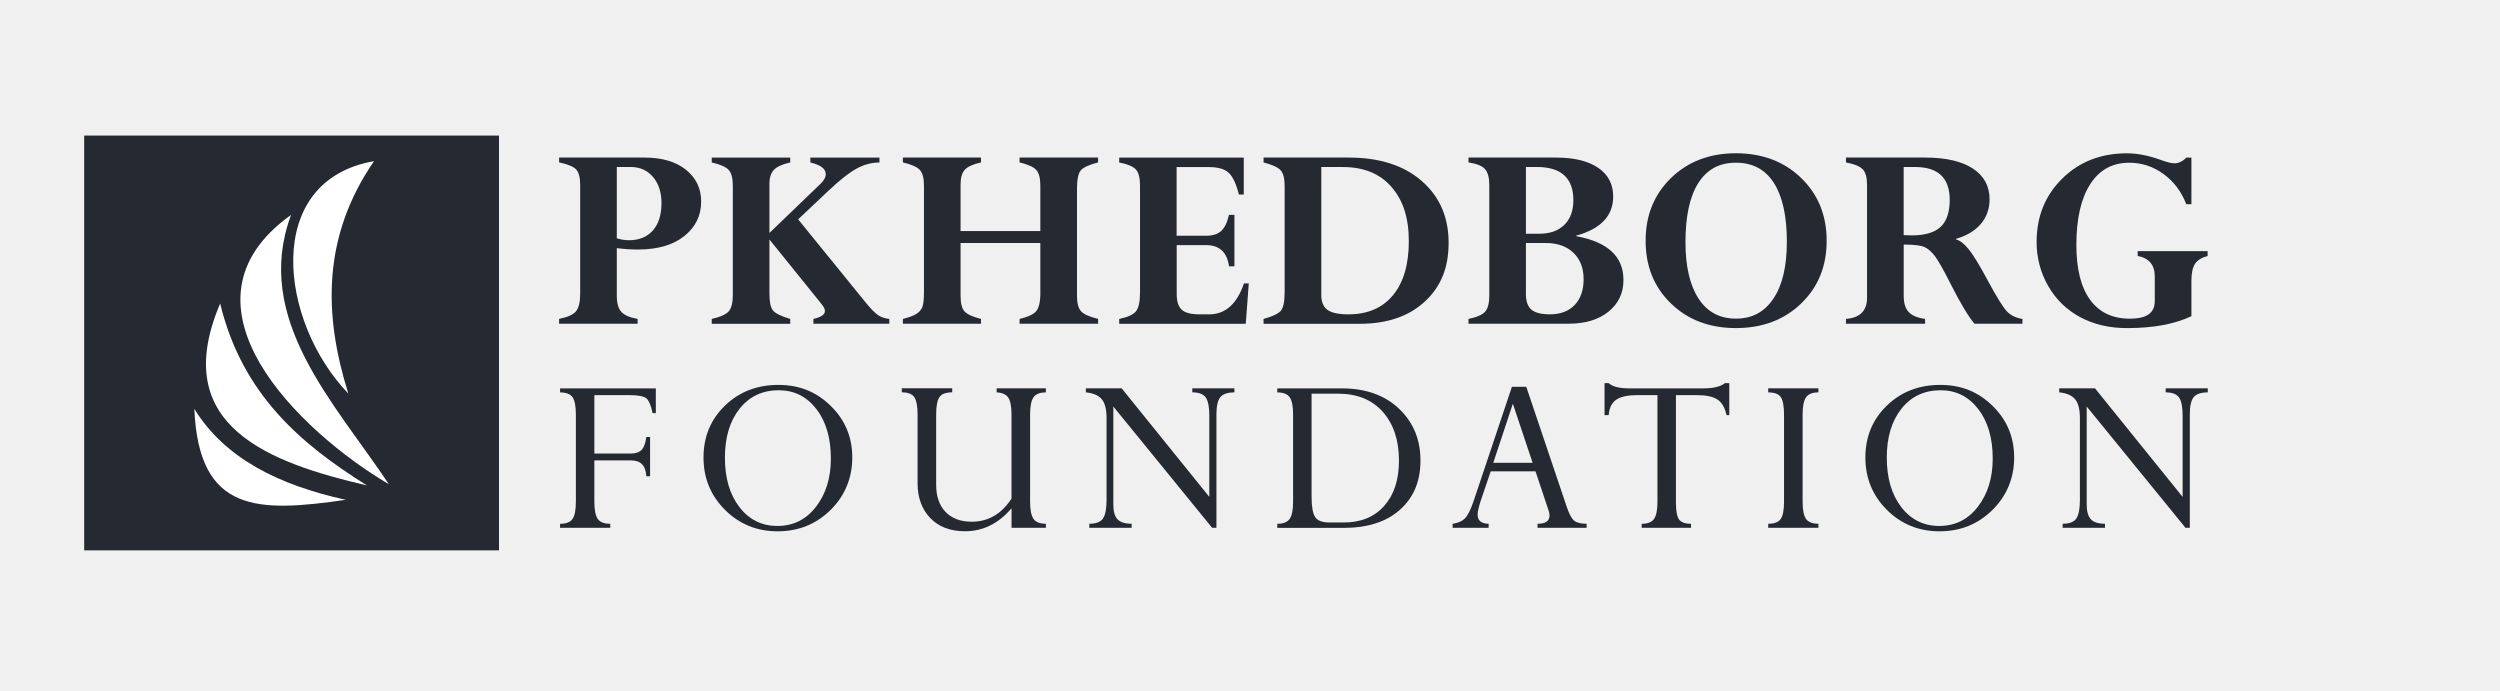
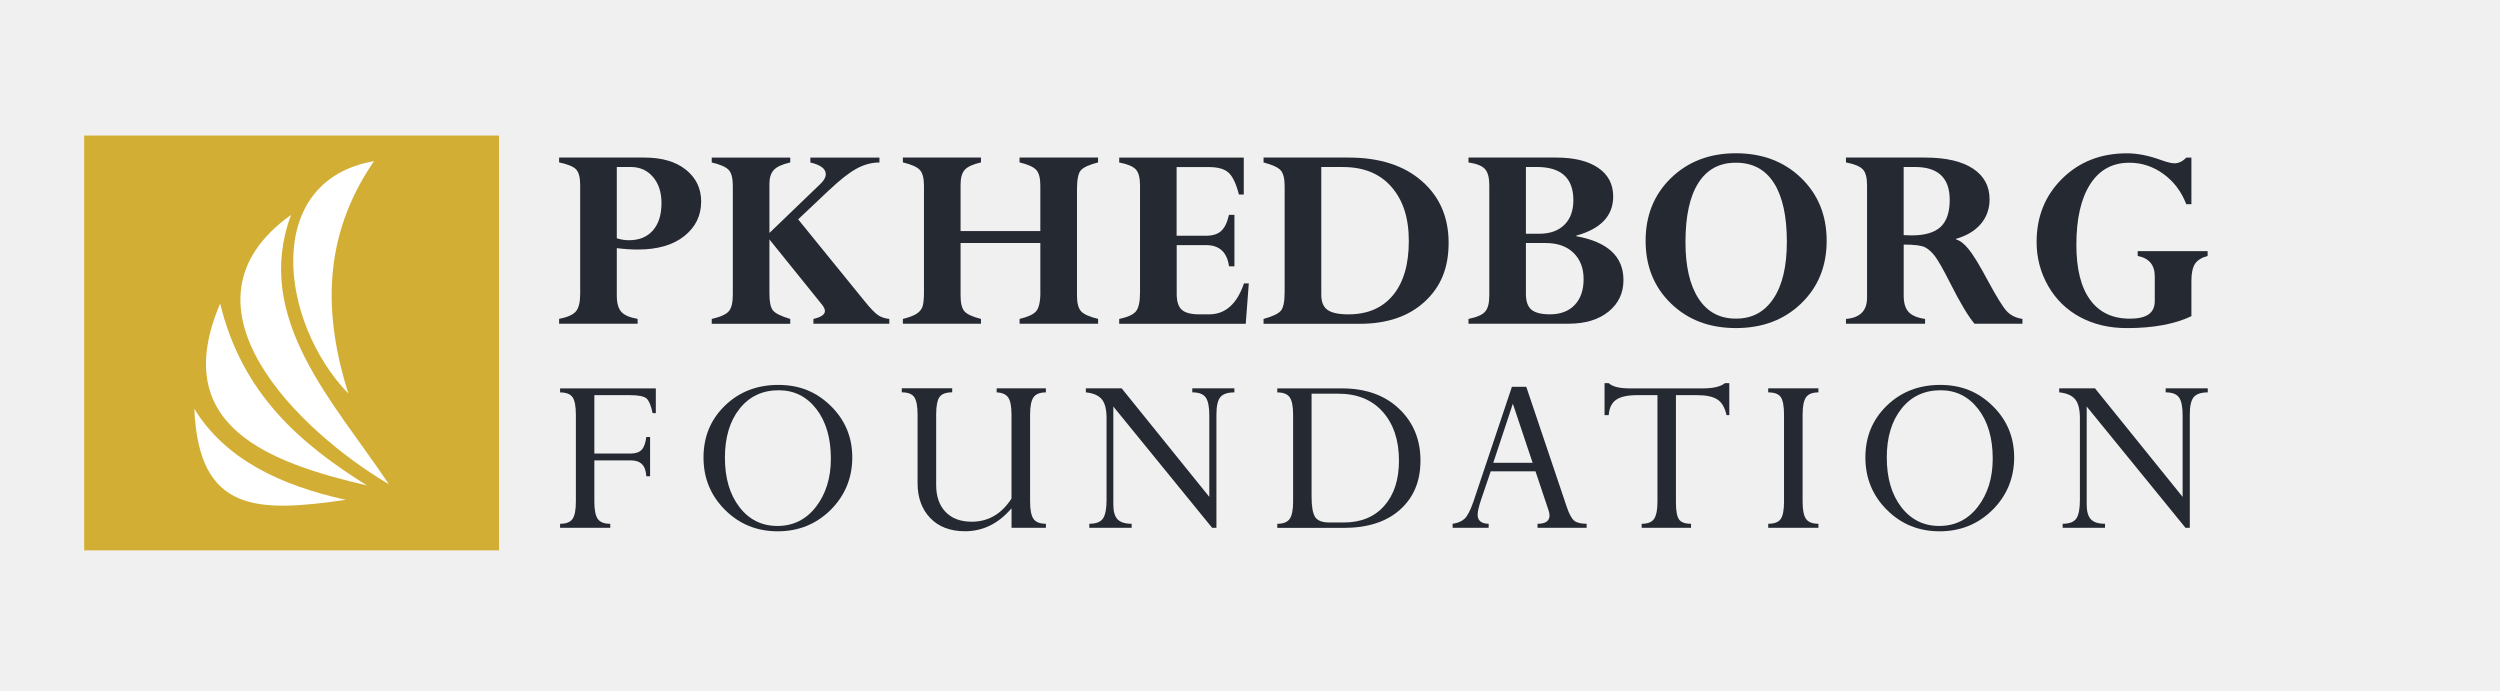
<svg xmlns="http://www.w3.org/2000/svg" id="Layer_1" version="1.1" viewBox="0 0 841.89 232.39">
  <defs>
    <style>
      .st0 {
        font-family: Perpetua, Perpetua;
        font-size: 74.44px;
        letter-spacing: .11em;
      }

      .st0, .st1 {
        fill: #2a3689;
      }

      .st2 {
        fill: #252932;
      }

      .st3 {
        fill: #fff;
        fill-rule: evenodd;
      }

      .st4 {
        fill: #d3ae34;
      }

      .st1 {
        font-family: Perpetua-Bold, Perpetua;
        font-size: 86.84px;
        font-weight: 700;
      }
    </style>
  </defs>
-   <rect class="st2" x="28.35" y="45.65" width="139.69" height="139.69" />
+   <rect class="st4" x="28.35" y="45.65" width="139.69" height="139.69" />
  <g>
    <path class="st3" d="M125.94,54.27c-17.42,25.4-17.03,51.63-8.63,78.27-23.26-24.08-29.09-71.69,8.63-78.27h0Z" />
    <path class="st3" d="M98.02,72.36c-42.06,30.03,3.23,73.24,32.94,90.71-18.23-27.4-45.97-55.65-32.94-90.71h0Z" />
    <path class="st3" d="M123.58,163.48c-22.28-13.94-42.03-30.69-49.44-61.26-17.67,41.47,17.05,53.69,49.44,61.26h0Z" />
    <path class="st3" d="M116.46,168.32c-22.35-4.91-40.69-13.85-51.02-30.63,1.51,35.29,21.5,34.86,51.02,30.63h0Z" />
  </g>
  <g>
    <path class="st2" d="M188.28,53.06h28.73c5.92,0,10.58,1.37,13.99,4.11,3.41,2.74,5.12,6.31,5.12,10.7,0,4.73-1.89,8.61-5.68,11.63-3.78,3.02-8.99,4.53-15.63,4.53-2.31,0-4.67-.16-7.1-.47v15.98c0,2.52.51,4.34,1.52,5.47,1.01,1.12,2.84,1.92,5.49,2.38v1.63h-26.44v-1.63c2.83-.56,4.73-1.41,5.68-2.55.95-1.14,1.42-3.12,1.42-5.96v-36.53c0-2.55-.45-4.31-1.35-5.28-.9-.97-2.82-1.76-5.75-2.38v-1.64ZM212.43,56.24h-4.72v24.01c1.43.44,2.8.65,4.11.65,3.43,0,6.1-1.1,8.04-3.29,1.93-2.2,2.9-5.27,2.9-9.23,0-3.61-.95-6.54-2.85-8.78-1.9-2.24-4.39-3.36-7.48-3.36Z" />
    <path class="st2" d="M279.19,64.03l-10.41,9.84,22.4,27.58c1.87,2.31,3.33,3.84,4.39,4.59,1.05.75,2.36,1.21,3.91,1.36v1.63h-25.56v-1.63c2.58-.59,3.88-1.48,3.88-2.66,0-.65-.39-1.45-1.17-2.38l-17.52-21.72v18.27c0,2.71.38,4.57,1.15,5.58.77,1.01,2.72,1.99,5.86,2.92v1.63h-26.44v-1.63c2.96-.68,4.88-1.56,5.77-2.62.89-1.06,1.33-2.9,1.33-5.51v-36.72c0-2.55-.46-4.33-1.38-5.33-.92-1-2.83-1.84-5.72-2.52v-1.64h26.44v1.64c-2.73.62-4.58,1.47-5.55,2.55-.97,1.07-1.46,2.61-1.46,4.6v16.59l17.24-16.59c1.15-1.09,1.73-2.16,1.73-3.22,0-1.81-1.73-3.11-5.19-3.92v-1.64h23.27v1.64c-2.62,0-5.19.69-7.73,2.08-2.54,1.39-5.61,3.8-9.23,7.25Z" />
    <path class="st2" d="M350.34,98.33v-16.49h-26.86v17.71c0,2.55.44,4.32,1.31,5.3.87.98,2.73,1.83,5.56,2.55v1.63h-26.3v-1.63c1.99-.5,3.48-1.04,4.46-1.64.98-.59,1.67-1.35,2.06-2.27.39-.92.58-2.64.58-5.16v-35.79c0-2.52-.46-4.29-1.38-5.3-.92-1.01-2.83-1.86-5.72-2.55v-1.64h26.3v1.64c-2.71.62-4.53,1.46-5.47,2.5-.93,1.04-1.4,2.69-1.4,4.93v15.7h26.86v-15.28c0-2.52-.45-4.29-1.36-5.3-.91-1.01-2.79-1.86-5.64-2.55v-1.64h26.44v1.64c-2.99.78-4.92,1.66-5.79,2.64-.87.98-1.31,3.12-1.31,6.42v35.79c0,2.49.45,4.24,1.36,5.26.9,1.01,2.82,1.88,5.75,2.59v1.63h-26.44v-1.63c2.73-.62,4.58-1.47,5.55-2.55.97-1.07,1.46-3.25,1.46-6.52Z" />
    <path class="st2" d="M413.88,72.36h1.82v17.33h-1.82c-.65-4.77-3.24-7.15-7.76-7.15h-9.86v16.45c0,2.52.57,4.3,1.72,5.33,1.15,1.03,3.12,1.54,5.92,1.54h3.26c5.47,0,9.39-3.47,11.75-10.42h1.63l-1.03,13.6h-42.61v-1.63c2.82-.59,4.69-1.44,5.62-2.55s1.39-3.25,1.39-6.42v-35.97c0-2.62-.48-4.43-1.44-5.44-.96-1.01-2.82-1.78-5.57-2.31v-1.64h41.95v12.43h-1.64c-.93-3.64-2.09-6.1-3.48-7.36-1.39-1.26-3.6-1.89-6.66-1.89h-10.84v23.13h9.86c2.24,0,3.96-.53,5.14-1.6s2.06-2.87,2.62-5.41Z" />
    <path class="st2" d="M425.51,109.03v-1.63c2.96-.81,4.88-1.71,5.77-2.69s1.33-3.11,1.33-6.38v-35.69c0-2.52-.44-4.28-1.33-5.28s-2.81-1.88-5.77-2.66v-1.64h28.64c10.4,0,18.62,2.63,24.64,7.9,6.03,5.26,9.04,12.19,9.04,20.79s-2.69,14.9-8.08,19.86-12.68,7.43-21.86,7.43h-32.38ZM452.24,56.24h-7.29v43.03c0,2.4.7,4.1,2.1,5.09,1.4,1,3.74,1.5,7.01,1.5,6.48,0,11.49-2.15,15.04-6.45,3.55-4.3,5.33-10.37,5.33-18.22s-1.95-13.77-5.84-18.24c-3.89-4.47-9.34-6.7-16.35-6.7Z" />
    <path class="st2" d="M528.22,109.03h-33.7v-1.63c2.91-.59,4.8-1.44,5.69-2.55s1.32-2.87,1.32-5.3v-37.19c0-2.55-.49-4.37-1.46-5.44-.97-1.07-2.82-1.81-5.55-2.22v-1.64h29.5c6.04,0,10.75,1.14,14.14,3.43,3.39,2.29,5.09,5.52,5.09,9.69,0,6.48-4.14,10.87-12.43,13.17v.19c10.59,1.93,15.89,6.85,15.89,14.76,0,4.39-1.68,7.94-5.04,10.65-3.36,2.71-7.84,4.06-13.44,4.06ZM513.86,56.24v22.47h4.53c3.58,0,6.38-1,8.41-2.99s3.04-4.77,3.04-8.32c0-7.44-4.11-11.17-12.33-11.17h-3.64ZM520.49,81.84h-6.63v17.15c0,2.49.62,4.26,1.87,5.3s3.33,1.56,6.26,1.56c3.52,0,6.28-1.05,8.29-3.15s3.01-5.01,3.01-8.71-1.13-6.62-3.39-8.83c-2.26-2.21-5.4-3.32-9.41-3.32Z" />
    <path class="st2" d="M615.14,81.09c0,8.57-2.87,15.6-8.6,21.12s-13.05,8.27-21.96,8.27-16.16-2.76-21.86-8.27c-5.7-5.51-8.55-12.55-8.55-21.12s2.86-15.62,8.57-21.16c5.72-5.54,13-8.32,21.84-8.32s16.23,2.77,21.96,8.32c5.73,5.54,8.6,12.6,8.6,21.16ZM601.74,81.47c0-8.69-1.46-15.31-4.37-19.86-2.91-4.55-7.17-6.82-12.78-6.82s-9.76,2.27-12.66,6.82c-2.9,4.55-4.34,11.2-4.34,19.95,0,8.13,1.46,14.45,4.39,18.97,2.93,4.52,7.13,6.77,12.61,6.77s9.59-2.24,12.61-6.73c3.02-4.49,4.53-10.85,4.53-19.11Z" />
    <path class="st2" d="M621.64,109.03v-1.63c4.73-.37,7.1-2.76,7.1-7.15v-37.89c0-2.58-.49-4.38-1.47-5.37-.98-1-2.86-1.76-5.63-2.29v-1.64h26.63c6.98,0,12.34,1.23,16.1,3.69,3.75,2.46,5.63,5.92,5.63,10.37,0,3.21-.98,5.96-2.93,8.27-1.95,2.31-4.75,3.99-8.39,5.05v.19c1.31.31,2.73,1.4,4.25,3.25,1.53,1.86,3.74,5.49,6.64,10.91,2.84,5.26,4.91,8.59,6.2,9.99,1.29,1.4,3.06,2.27,5.3,2.62v1.63h-16.14c-2.11-2.5-4.83-7.04-8.14-13.6-2.28-4.51-3.98-7.52-5.08-9.01-1.11-1.5-2.26-2.55-3.46-3.15-1.2-.61-3.59-.91-7.17-.91v17.19c0,2.46.54,4.29,1.64,5.49,1.09,1.2,2.94,1.99,5.56,2.36v1.63h-26.63ZM644.9,56.24h-3.83v22.94c.97.06,1.87.09,2.71.09,4.45,0,7.7-.96,9.74-2.87,2.04-1.92,3.06-4.94,3.06-9.09,0-7.38-3.89-11.07-11.68-11.07Z" />
    <path class="st2" d="M737.97,53.06v15.7h-1.73c-1.65-4.27-4.21-7.66-7.69-10.18-3.47-2.52-7.31-3.78-11.52-3.78-5.67,0-10.05,2.41-13.15,7.24-3.1,4.83-4.65,11.63-4.65,20.42,0,8.1,1.54,14.27,4.63,18.5,3.08,4.24,7.54,6.35,13.36,6.35s8.41-1.98,8.41-5.93v-8.32c0-3.83-1.92-6.12-5.75-6.87v-1.63h23.55v1.63c-2.06.56-3.48,1.46-4.27,2.69-.79,1.23-1.19,3.14-1.19,5.72v11.87c-5.61,2.68-12.85,4.02-21.72,4.02-5.92,0-11.17-1.23-15.74-3.69-4.58-2.46-8.17-5.96-10.77-10.49-2.6-4.53-3.9-9.48-3.9-14.83,0-8.56,2.88-15.68,8.64-21.35,5.76-5.67,13.02-8.5,21.77-8.5,3.46,0,7.23.73,11.31,2.2,2.15.78,3.71,1.17,4.67,1.17,1.43,0,2.77-.64,4.02-1.92h1.73Z" />
  </g>
  <g>
    <path class="st2" d="M212.56,155.05h-12.41v13.88c0,2.81.39,4.75,1.16,5.84.77,1.08,2.18,1.62,4.2,1.62v1.36h-16.9v-1.36c2.03,0,3.42-.54,4.18-1.62s1.14-3.03,1.14-5.83v-29.3c0-2.83-.37-4.79-1.12-5.87-.75-1.08-2.15-1.62-4.2-1.62v-1.36h32.24v8.33h-1.08c-.51-2.48-1.18-4.11-2-4.89-.83-.77-2.71-1.16-5.65-1.16h-11.97v19.66h12.25c1.66,0,2.88-.42,3.68-1.26.8-.84,1.32-2.28,1.56-4.3h1.28v13.21h-1.28c-.16-3.55-1.86-5.33-5.09-5.33Z" />
    <path class="st2" d="M236.91,154.05c0-6.97,2.4-12.78,7.21-17.44,4.81-4.66,10.8-6.99,17.98-6.99s12.86,2.36,17.68,7.09c4.82,4.73,7.23,10.51,7.23,17.34s-2.43,12.85-7.29,17.66c-4.86,4.81-10.8,7.21-17.82,7.21s-12.91-2.4-17.74-7.21c-4.83-4.81-7.25-10.69-7.25-17.66ZM244.12,154.13c0,6.86,1.63,12.41,4.89,16.64,3.26,4.23,7.53,6.35,12.81,6.35s9.67-2.16,12.99-6.49c3.32-4.32,4.99-9.72,4.99-16.18,0-6.94-1.63-12.51-4.89-16.72-3.26-4.2-7.48-6.31-12.65-6.31-5.5,0-9.9,2.07-13.19,6.21-3.3,4.14-4.95,9.64-4.95,16.5Z" />
    <path class="st2" d="M340.63,167.9v-28.27c0-2.75-.37-4.67-1.1-5.75-.73-1.08-2.04-1.66-3.9-1.74v-1.36h16.58v1.36c-2,0-3.39.55-4.16,1.64-.77,1.1-1.16,3.05-1.16,5.85v29.3c0,2.75.38,4.68,1.14,5.79s2.16,1.66,4.18,1.66v1.36h-11.57v-6.57c-4.4,5.15-9.62,7.73-15.66,7.73-4.97,0-8.87-1.48-11.71-4.45-2.84-2.96-4.27-6.87-4.27-11.73v-23.11c0-2.8-.37-4.75-1.1-5.85-.73-1.09-2.14-1.64-4.22-1.64v-1.36h16.98v1.36c-2.11,0-3.54.53-4.28,1.6s-1.12,3-1.12,5.81v23.79c0,3.84,1.05,6.87,3.16,9.07,2.11,2.2,5.05,3.3,8.81,3.3,5.58,0,10.05-2.6,13.41-7.81Z" />
    <path class="st2" d="M401.51,132.14v-1.36h14.18v1.36c-2.27,0-3.84.53-4.73,1.6-.88,1.07-1.32,3-1.32,5.81v38.2h-1.44l-33.28-40.85v32.99c0,2.33.47,3.99,1.42,4.99.95,1,2.53,1.5,4.75,1.5v1.36h-14.26v-1.36c2.27,0,3.8-.59,4.61-1.78.8-1.19,1.2-3.28,1.2-6.27v-27.5c0-2.97-.54-5.1-1.62-6.39s-2.86-2.06-5.35-2.31v-1.36h12.06l29.51,36.56v-27.47c0-2.88-.41-4.89-1.22-6.03-.81-1.13-2.32-1.7-4.5-1.7Z" />
    <path class="st2" d="M430.14,177.75v-1.36c2.01,0,3.4-.55,4.17-1.66.77-1.11,1.15-3.04,1.15-5.79v-29.3c0-2.81-.38-4.76-1.15-5.85-.77-1.1-2.16-1.64-4.17-1.64v-1.36h21.73c8.03,0,14.45,2.28,19.26,6.85s7.22,10.37,7.22,17.42-2.28,12.43-6.84,16.54c-4.56,4.11-10.91,6.17-19.05,6.17h-22.33ZM450.61,132.58h-8.93v34.68c0,3.34.4,5.62,1.2,6.85.8,1.23,2.4,1.84,4.81,1.84h4.84c5.77,0,10.3-1.86,13.61-5.59,3.31-3.72,4.97-8.8,4.97-15.24,0-6.83-1.81-12.3-5.43-16.4-3.62-4.1-8.64-6.15-15.08-6.15Z" />
    <path class="st2" d="M517.77,177.75v-1.36c2.69,0,4.04-.94,4.04-2.81,0-.54-.12-1.14-.36-1.81l-4.36-13.04h-15.08l-3.21,9.43c-.8,2.38-1.2,4.11-1.2,5.18,0,1.98,1.24,3,3.71,3.05v1.36h-12.13v-1.36c1.74-.24,3.09-.82,4.05-1.73.96-.91,1.94-2.8,2.93-5.66l12.99-38.75h4.83l13.64,40.47c.8,2.38,1.64,3.92,2.5,4.62.87.7,2.26,1.04,4.19,1.04v1.36h-16.54ZM502.87,155.85h13.25l-6.66-19.9-6.59,19.9Z" />
    <path class="st2" d="M571.51,133.07h-7.13v36.11c0,2.83.35,4.74,1.04,5.73.69.99,2.04,1.48,4.04,1.48v1.36h-16.62v-1.36c2.07,0,3.47-.57,4.21-1.7.74-1.14,1.11-3.05,1.11-5.75v-35.87h-6.81c-3.26,0-5.63.52-7.11,1.56-1.48,1.04-2.32,2.76-2.5,5.17h-1.4v-10.77h1.4c1.25,1.17,3.6,1.76,7.05,1.76h24.63c3.55,0,6.03-.59,7.45-1.76h1.48v10.77h-.92c-.59-2.59-1.64-4.36-3.14-5.31-1.51-.95-3.77-1.42-6.79-1.42Z" />
    <path class="st2" d="M612.36,130.78v1.36c-2,0-3.39.55-4.16,1.64-.77,1.1-1.16,3.05-1.16,5.85v29.3c0,2.81.39,4.75,1.16,5.83s2.16,1.62,4.16,1.62v1.36h-16.9v-1.36c2.06,0,3.46-.53,4.2-1.6.75-1.07,1.12-3.02,1.12-5.85v-29.3c0-2.89-.37-4.86-1.1-5.91-.73-1.06-2.14-1.58-4.23-1.58v-1.36h16.9Z" />
    <path class="st2" d="M628.18,154.05c0-6.97,2.4-12.78,7.21-17.44,4.81-4.66,10.8-6.99,17.98-6.99s12.86,2.36,17.68,7.09c4.82,4.73,7.23,10.51,7.23,17.34s-2.43,12.85-7.29,17.66c-4.86,4.81-10.8,7.21-17.82,7.21s-12.91-2.4-17.74-7.21c-4.83-4.81-7.25-10.69-7.25-17.66ZM635.39,154.13c0,6.86,1.63,12.41,4.88,16.64,3.26,4.23,7.53,6.35,12.81,6.35s9.67-2.16,12.99-6.49,4.99-9.72,4.99-16.18c0-6.94-1.63-12.51-4.89-16.72-3.26-4.2-7.47-6.31-12.65-6.31-5.5,0-9.9,2.07-13.19,6.21-3.3,4.14-4.95,9.64-4.95,16.5Z" />
    <path class="st2" d="M729.3,132.14v-1.36h14.18v1.36c-2.27,0-3.84.53-4.73,1.6s-1.32,3-1.32,5.81v38.2h-1.44l-33.28-40.85v32.99c0,2.33.47,3.99,1.42,4.99.95,1,2.53,1.5,4.74,1.5v1.36h-14.26v-1.36c2.27,0,3.8-.59,4.61-1.78.8-1.19,1.2-3.28,1.2-6.27v-27.5c0-2.97-.54-5.1-1.62-6.39s-2.86-2.06-5.35-2.31v-1.36h12.05l29.51,36.56v-27.47c0-2.88-.41-4.89-1.22-6.03-.81-1.13-2.32-1.7-4.5-1.7Z" />
  </g>
  <rect class="st4" x="-874.92" y="240.19" width="126.78" height="126.78" />
  <g>
    <path class="st3" d="M-786.35,248.01c-15.81,23.06-15.45,46.86-7.83,71.04-21.11-21.86-26.4-65.07,7.83-71.04h0Z" />
    <path class="st3" d="M-811.69,264.44c-38.18,27.25,2.93,66.47,29.9,82.34-16.55-24.87-41.73-50.51-29.9-82.34h0Z" />
    <path class="st3" d="M-788.49,347.13c-20.22-12.65-38.15-27.85-44.88-55.6-16.03,37.64,15.48,48.74,44.88,55.6h0Z" />
    <path class="st3" d="M-794.95,351.52c-20.28-4.46-36.93-12.57-46.31-27.8,1.37,32.03,19.51,31.64,46.31,27.8h0Z" />
  </g>
  <text class="st1" transform="translate(-732.35 297.72)">
    <tspan x="0" y="0">PKHEDBORG</tspan>
  </text>
  <text class="st0" transform="translate(-732.08 360.09)">
    <tspan x="0" y="0">FOUNDATION</tspan>
  </text>
</svg>
